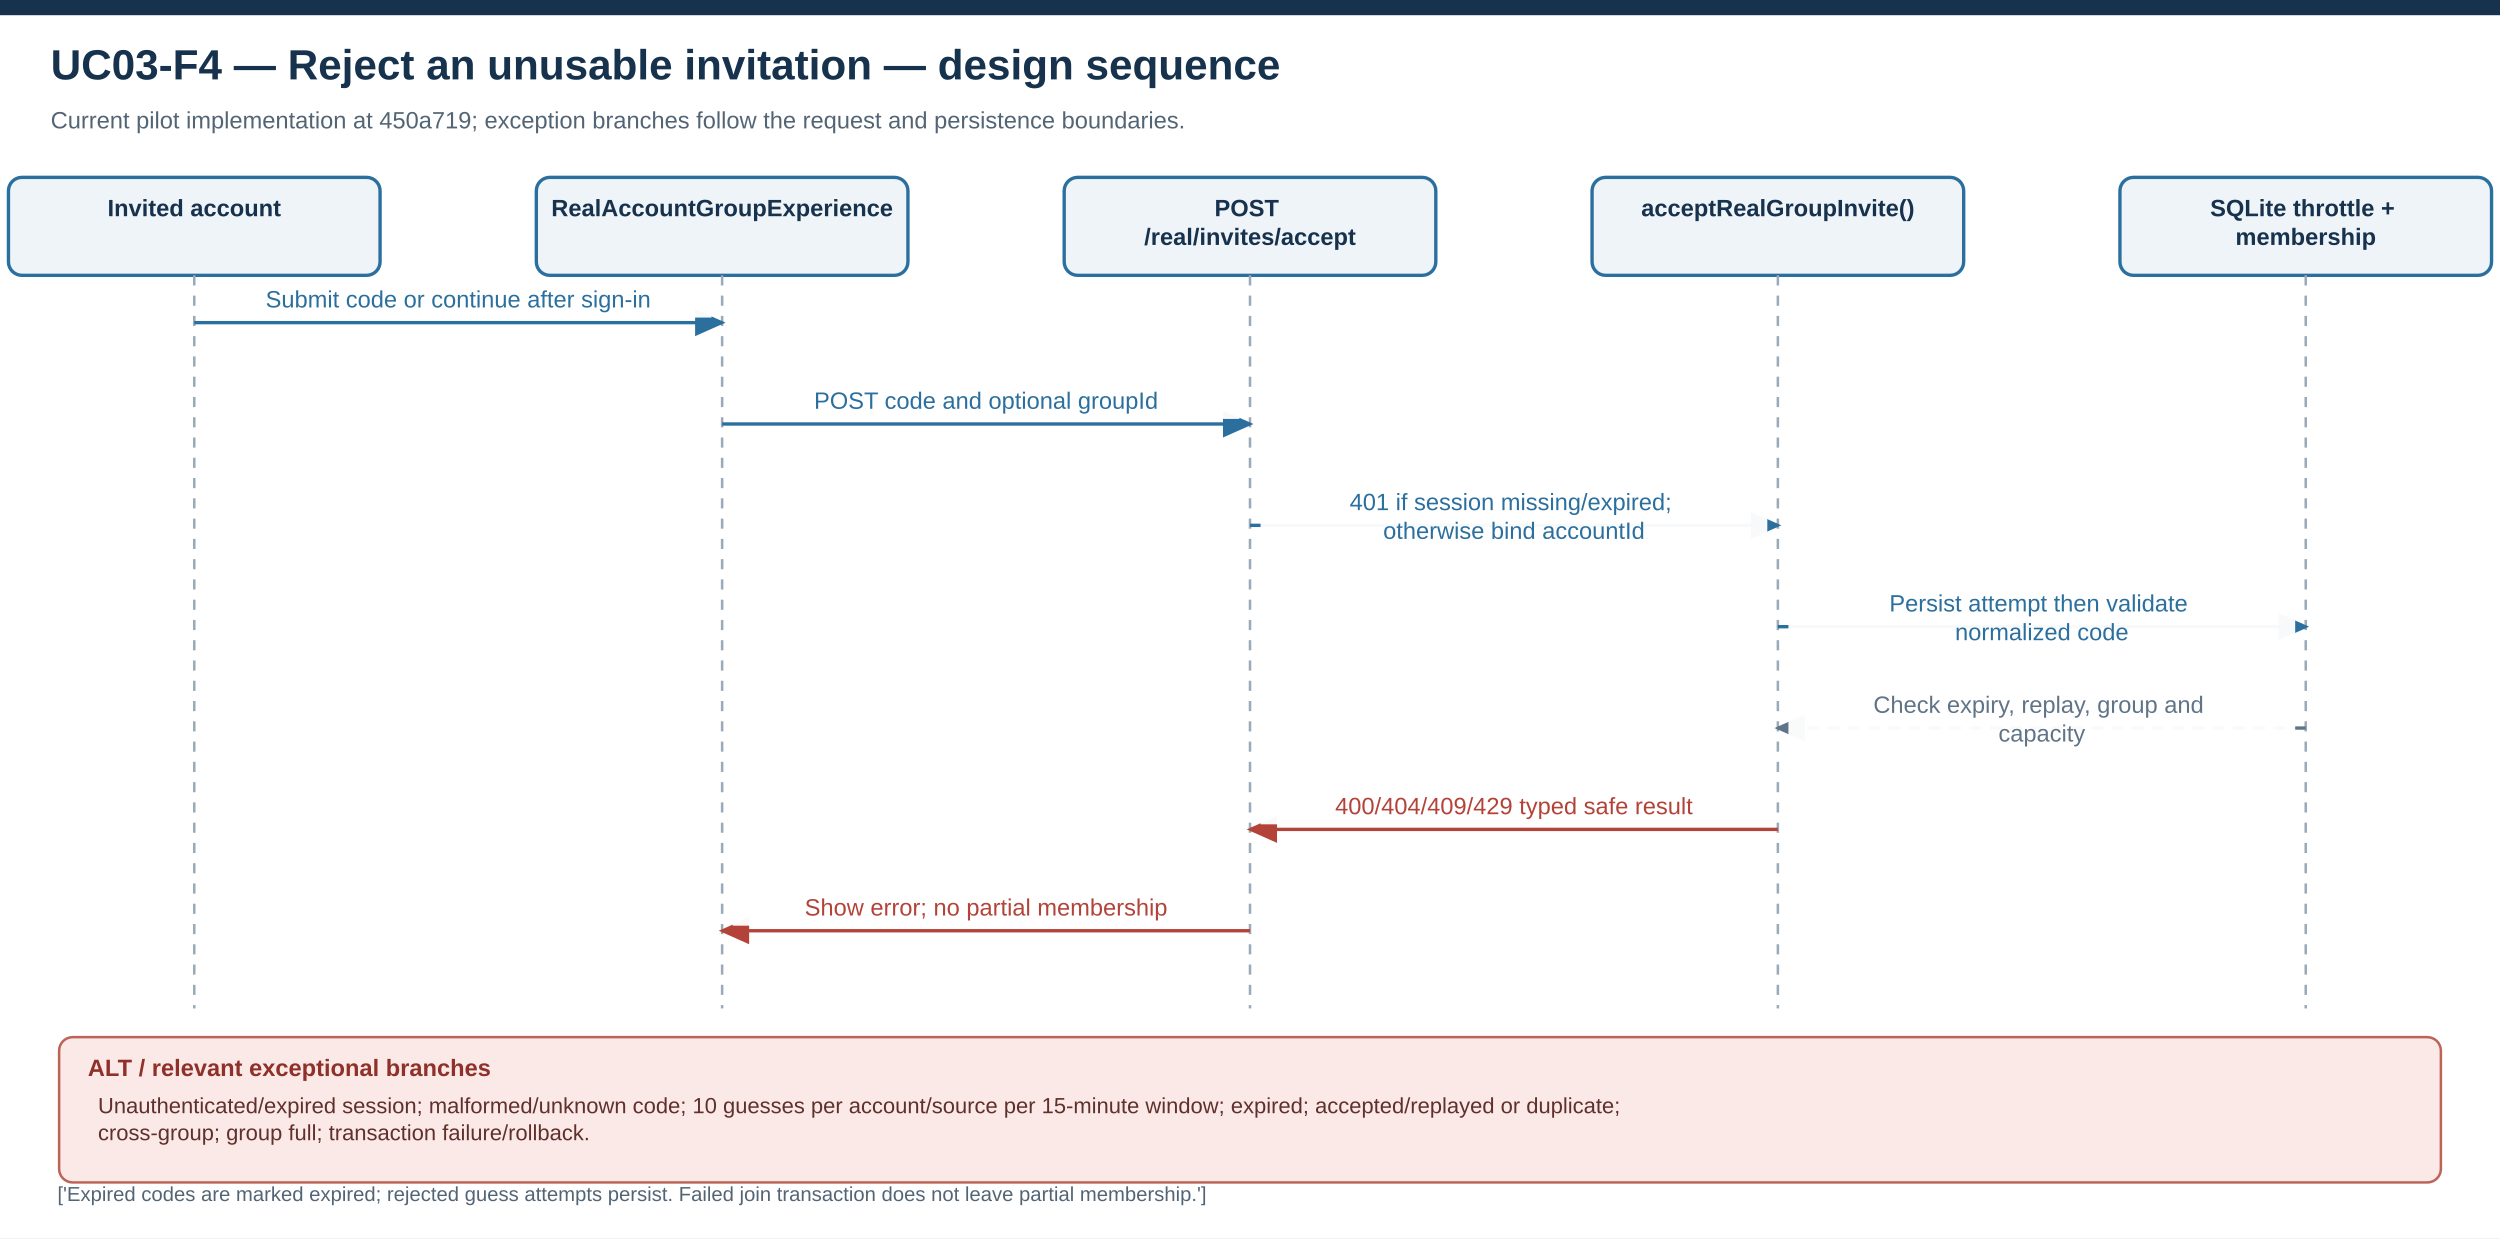
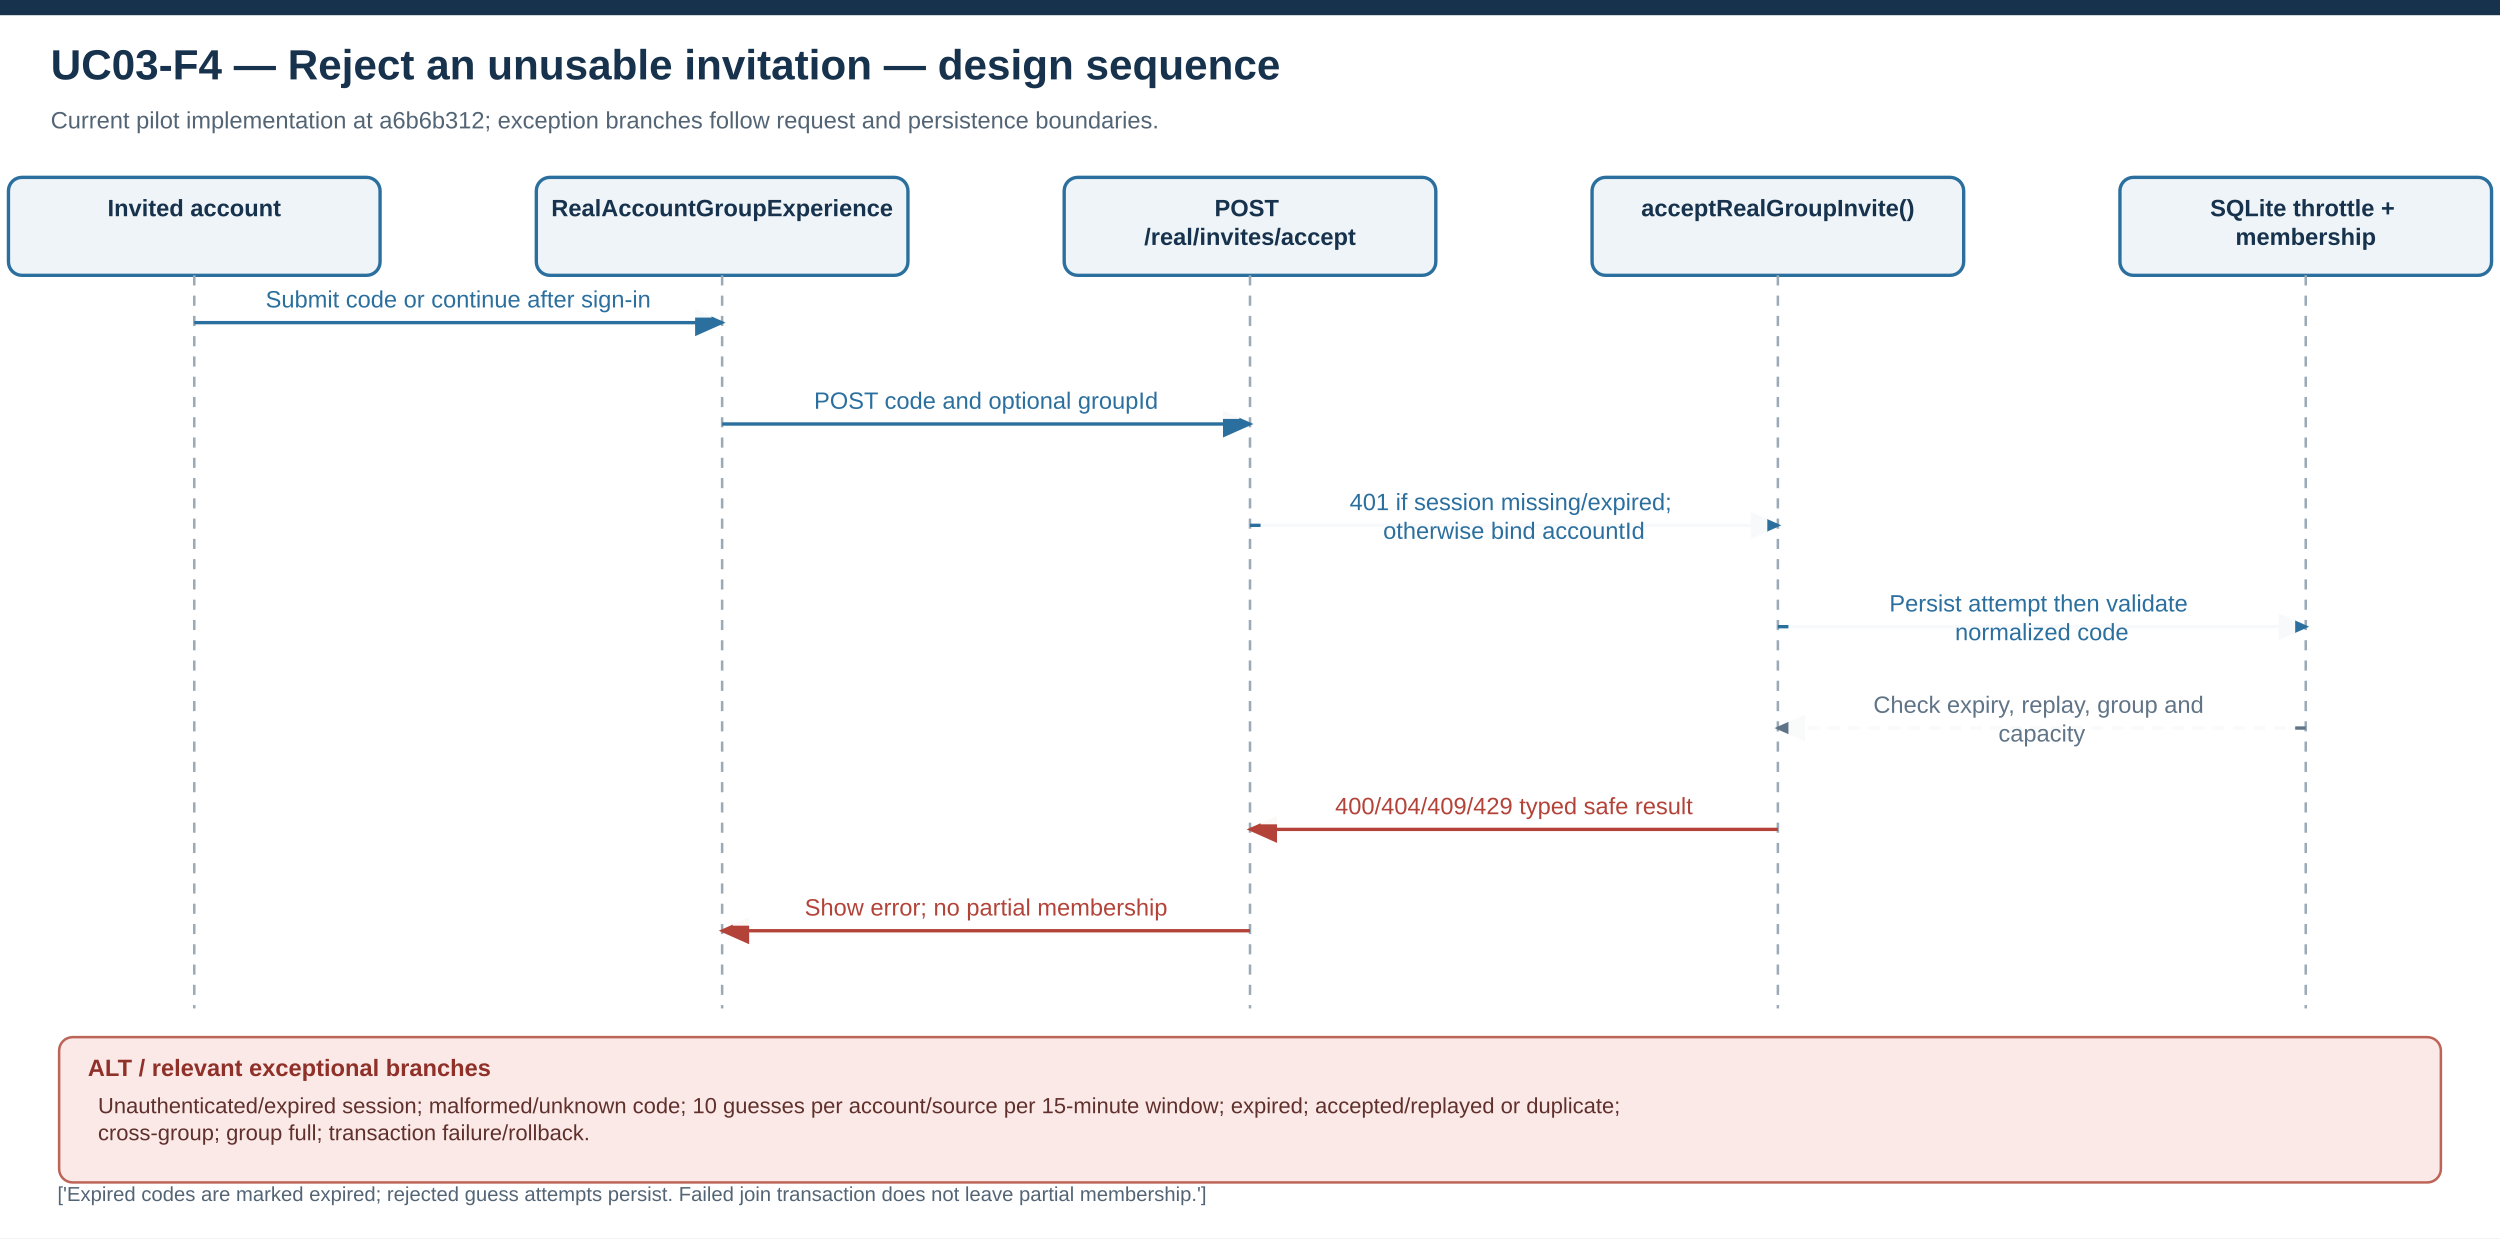
<svg xmlns="http://www.w3.org/2000/svg" width="1480px" height="733px" viewBox="0 0 1480 733" role="img" aria-label="UC03-F4 — Reject an unusable invitation — design sequence">
  <defs>
    <marker id="arrow" markerWidth="9" markerHeight="8" refX="8" refY="4" orient="auto">
      <path d="M0,0 L9,4 L0,8 z" fill="#607487" />
    </marker>
    <marker id="arrowBlue" markerWidth="9" markerHeight="8" refX="8" refY="4" orient="auto">
      <path d="M0,0 L9,4 L0,8 z" fill="#2b6f9f" />
    </marker>
    <marker id="arrowRed" markerWidth="9" markerHeight="8" refX="8" refY="4" orient="auto">
      <path d="M0,0 L9,4 L0,8 z" fill="#b34339" />
    </marker>
  </defs>
  <rect x="0" y="0" width="1480" height="733" fill="#ffffff" />
  <rect x="0" y="0" width="1480" height="9" fill="#17324d" />
  <text x="30" y="47" text-anchor="start" font-family="Arial, Helvetica, sans-serif" font-size="25px" font-weight="bold" fill="#17324d" word-spacing="1px" class="">UC03-F4 — Reject an unusable invitation — design sequence</text>
  <text x="30" y="76" text-anchor="start" font-family="Arial, Helvetica, sans-serif" font-size="14px" font-weight="normal" fill="#536575" word-spacing="1px">
-     <tspan x="30" dy="0">Current pilot implementation at 450a719; exception branches follow the request and persistence boundaries.</tspan>
+     <tspan x="30" dy="0">Current pilot implementation at a6b6b312; exception branches follow request and persistence boundaries.</tspan>
  </text>
  <rect x="5.0" y="105" width="220" height="58" rx="8" fill="#eef4f8" stroke="#2b6f9f" stroke-width="2" />
  <text x="115.0" y="128" text-anchor="middle" font-family="Arial, Helvetica, sans-serif" font-size="14px" font-weight="bold" fill="#17324d" word-spacing="1px">
    <tspan x="115.0" dy="0">Invited account</tspan>
  </text>
  <line x1="115.0" y1="163" x2="115.0" y2="597" stroke="#9aaab7" stroke-width="1.5" stroke-dasharray="6 6" />
  <rect x="317.5" y="105" width="220" height="58" rx="8" fill="#eef4f8" stroke="#2b6f9f" stroke-width="2" />
  <text x="427.5" y="128" text-anchor="middle" font-family="Arial, Helvetica, sans-serif" font-size="14px" font-weight="bold" fill="#17324d" word-spacing="1px">
    <tspan x="427.5" dy="0">RealAccountGroupExperience</tspan>
  </text>
  <line x1="427.5" y1="163" x2="427.5" y2="597" stroke="#9aaab7" stroke-width="1.5" stroke-dasharray="6 6" />
  <rect x="630.0" y="105" width="220" height="58" rx="8" fill="#eef4f8" stroke="#2b6f9f" stroke-width="2" />
  <text x="740.0" y="128" text-anchor="middle" font-family="Arial, Helvetica, sans-serif" font-size="14px" font-weight="bold" fill="#17324d" word-spacing="1px">
    <tspan x="740.0" dy="0">POST</tspan>
    <tspan x="740.0" dy="17">/real/invites/accept</tspan>
  </text>
  <line x1="740.0" y1="163" x2="740.0" y2="597" stroke="#9aaab7" stroke-width="1.5" stroke-dasharray="6 6" />
  <rect x="942.5" y="105" width="220" height="58" rx="8" fill="#eef4f8" stroke="#2b6f9f" stroke-width="2" />
  <text x="1052.5" y="128" text-anchor="middle" font-family="Arial, Helvetica, sans-serif" font-size="14px" font-weight="bold" fill="#17324d" word-spacing="1px">
    <tspan x="1052.5" dy="0">acceptRealGroupInvite()</tspan>
  </text>
  <line x1="1052.5" y1="163" x2="1052.5" y2="597" stroke="#9aaab7" stroke-width="1.5" stroke-dasharray="6 6" />
  <rect x="1255.0" y="105" width="220" height="58" rx="8" fill="#eef4f8" stroke="#2b6f9f" stroke-width="2" />
  <text x="1365.0" y="128" text-anchor="middle" font-family="Arial, Helvetica, sans-serif" font-size="14px" font-weight="bold" fill="#17324d" word-spacing="1px">
    <tspan x="1365.0" dy="0">SQLite throttle +</tspan>
    <tspan x="1365.0" dy="17">membership</tspan>
  </text>
  <line x1="1365.0" y1="163" x2="1365.0" y2="597" stroke="#9aaab7" stroke-width="1.5" stroke-dasharray="6 6" />
  <line x1="115.0" y1="191" x2="427.5" y2="191" stroke="#2b6f9f" stroke-width="2" marker-end="url(#arrowBlue)" />
  <rect x="121.25" y="166" width="300" height="22" fill="#ffffff" opacity="0.96" />
  <text x="271.25" y="182" text-anchor="middle" font-family="Arial, Helvetica, sans-serif" font-size="14px" font-weight="normal" fill="#2b6f9f" word-spacing="1px">
    <tspan x="271.25" dy="0">Submit code or continue after sign-in</tspan>
  </text>
  <line x1="427.5" y1="251" x2="740.0" y2="251" stroke="#2b6f9f" stroke-width="2" marker-end="url(#arrowBlue)" />
  <rect x="433.75" y="226" width="300" height="22" fill="#ffffff" opacity="0.96" />
  <text x="583.75" y="242" text-anchor="middle" font-family="Arial, Helvetica, sans-serif" font-size="14px" font-weight="normal" fill="#2b6f9f" word-spacing="1px">
    <tspan x="583.75" dy="0">POST code and optional groupId</tspan>
  </text>
  <line x1="740.0" y1="311" x2="1052.5" y2="311" stroke="#2b6f9f" stroke-width="2" marker-end="url(#arrowBlue)" />
  <rect x="746.25" y="286" width="300" height="39" fill="#ffffff" opacity="0.96" />
  <text x="896.25" y="302" text-anchor="middle" font-family="Arial, Helvetica, sans-serif" font-size="14px" font-weight="normal" fill="#2b6f9f" word-spacing="1px">
    <tspan x="896.25" dy="0">401 if session missing/expired;</tspan>
    <tspan x="896.25" dy="17">otherwise bind accountId</tspan>
  </text>
  <line x1="1052.5" y1="371" x2="1365.0" y2="371" stroke="#2b6f9f" stroke-width="2" marker-end="url(#arrowBlue)" />
  <rect x="1058.75" y="346" width="300" height="39" fill="#ffffff" opacity="0.96" />
  <text x="1208.75" y="362" text-anchor="middle" font-family="Arial, Helvetica, sans-serif" font-size="14px" font-weight="normal" fill="#2b6f9f" word-spacing="1px">
    <tspan x="1208.75" dy="0">Persist attempt then validate</tspan>
    <tspan x="1208.75" dy="17">normalized code</tspan>
  </text>
  <line x1="1365.0" y1="431" x2="1052.5" y2="431" stroke="#607487" stroke-width="2" stroke-dasharray="7 5" marker-end="url(#arrow)" />
  <rect x="1058.75" y="406" width="300" height="39" fill="#ffffff" opacity="0.96" />
  <text x="1208.75" y="422" text-anchor="middle" font-family="Arial, Helvetica, sans-serif" font-size="14px" font-weight="normal" fill="#607487" word-spacing="1px">
    <tspan x="1208.75" dy="0">Check expiry, replay, group and</tspan>
    <tspan x="1208.75" dy="17">capacity</tspan>
  </text>
  <line x1="1052.5" y1="491" x2="740.0" y2="491" stroke="#b34339" stroke-width="2" marker-end="url(#arrowRed)" />
  <rect x="746.25" y="466" width="300" height="22" fill="#ffffff" opacity="0.96" />
  <text x="896.25" y="482" text-anchor="middle" font-family="Arial, Helvetica, sans-serif" font-size="14px" font-weight="normal" fill="#b34339" word-spacing="1px">
    <tspan x="896.25" dy="0">400/404/409/429 typed safe result</tspan>
  </text>
  <line x1="740.0" y1="551" x2="427.5" y2="551" stroke="#b34339" stroke-width="2" marker-end="url(#arrowRed)" />
  <rect x="433.75" y="526" width="300" height="22" fill="#ffffff" opacity="0.96" />
  <text x="583.75" y="542" text-anchor="middle" font-family="Arial, Helvetica, sans-serif" font-size="14px" font-weight="normal" fill="#b34339" word-spacing="1px">
    <tspan x="583.75" dy="0">Show error; no partial membership</tspan>
  </text>
  <rect x="35" y="614" width="1410" height="86" rx="8" fill="#fbe9e7" stroke="#bd6458" stroke-width="1.5" />
  <text x="52" y="637" text-anchor="start" font-family="Arial, Helvetica, sans-serif" font-size="14px" font-weight="bold" fill="#8f3029" word-spacing="1px" class="">ALT / relevant exceptional branches</text>
  <text x="58" y="659" text-anchor="start" font-family="Arial, Helvetica, sans-serif" font-size="13px" font-weight="normal" fill="#5f302c" word-spacing="1px">
    <tspan x="58" dy="0">Unauthenticated/expired session; malformed/unknown code; 10 guesses per account/source per 15-minute window; expired; accepted/replayed or duplicate;</tspan>
    <tspan x="58" dy="16">cross-group; group full; transaction failure/rollback.</tspan>
  </text>
  <text x="34" y="711" text-anchor="start" font-family="Arial, Helvetica, sans-serif" font-size="12px" font-weight="normal" fill="#536575" word-spacing="1px">
    <tspan x="34" dy="0">['Expired codes are marked expired; rejected guess attempts persist. Failed join transaction does not leave partial membership.']</tspan>
  </text>
</svg>
